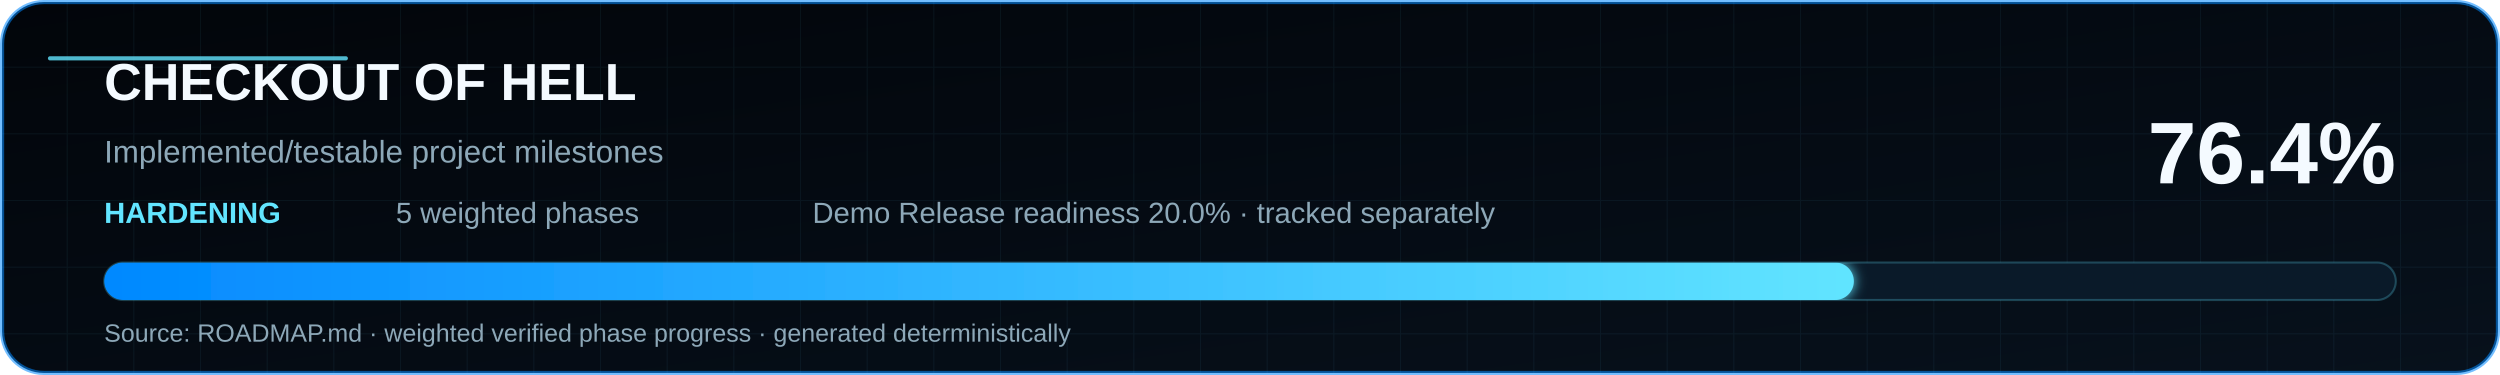
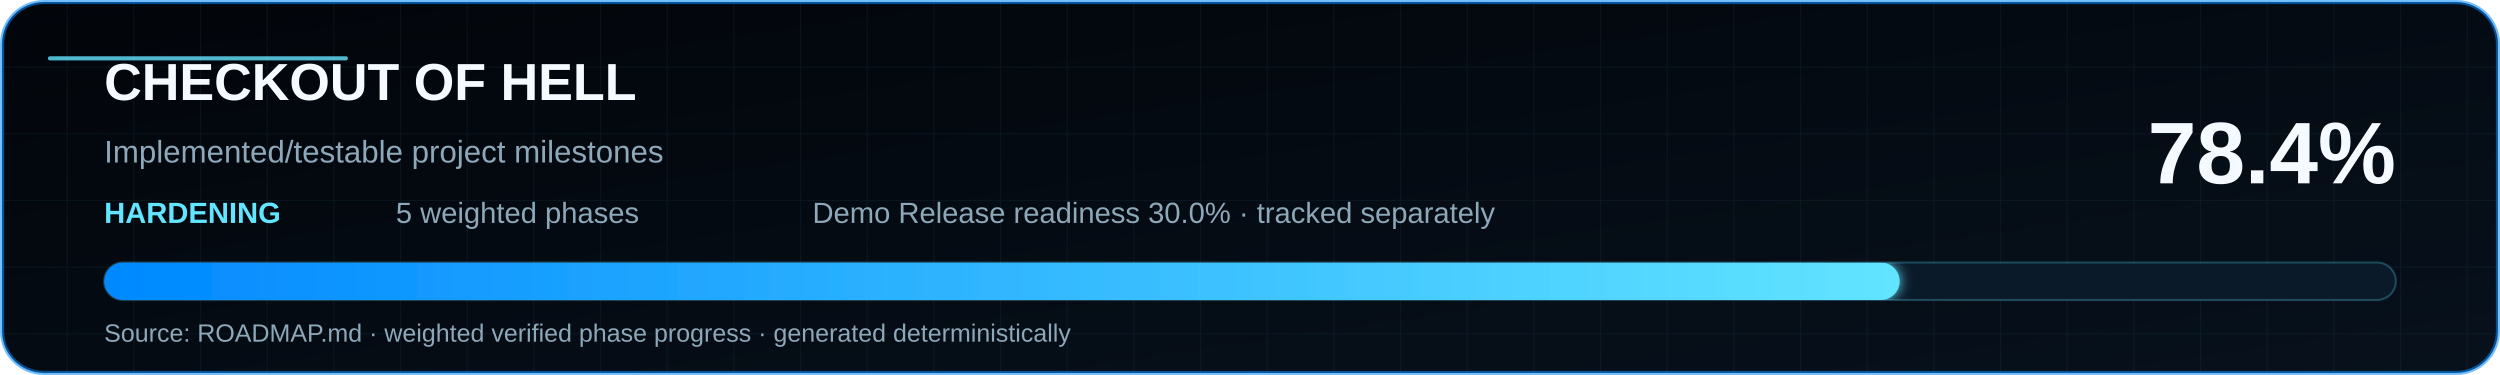
<svg xmlns="http://www.w3.org/2000/svg" width="1200" height="180" viewBox="0 0 1200 180" role="img" aria-labelledby="title desc">
  <defs>
    <linearGradient id="bg" x1="0" y1="0" x2="1" y2="1">
      <stop offset="0" stop-color="#02050A" />
      <stop offset="1" stop-color="#07111C" />
    </linearGradient>
    <linearGradient id="progressGradient" x1="0" y1="0" x2="1" y2="0">
      <stop offset="0" stop-color="#0088FF" />
      <stop offset="1" stop-color="#62E5FF" />
    </linearGradient>
    <pattern id="grid" width="32" height="32" patternUnits="userSpaceOnUse">
      <path d="M 32 0 L 0 0 0 32" fill="none" stroke="#62E5FF" stroke-opacity="0.055" stroke-width="1" />
    </pattern>
    <filter id="softGlow" x="-20%" y="-100%" width="140%" height="300%">
      <feGaussianBlur stdDeviation="3" result="blur" />
      <feMerge>
        <feMergeNode in="blur" />
        <feMergeNode in="SourceGraphic" />
      </feMerge>
    </filter>
    <clipPath id="trackClip">
      <rect x="50" y="126" width="1100" height="18" rx="9" />
    </clipPath>
  </defs>
  <rect x="1" y="1" width="1198" height="178" rx="20" fill="url(#bg)" stroke="#0088FF" stroke-opacity="0.55" stroke-width="2" />
  <rect x="1" y="1" width="1198" height="178" rx="20" fill="url(#grid)" />
  <path d="M24 28 H166" stroke="#62E5FF" stroke-width="2" stroke-linecap="round" opacity="0.8" />
  <text x="50" y="48" fill="#F4FAFF" font-family="Segoe UI,Arial,sans-serif" font-size="25" font-weight="700">CHECKOUT OF HELL</text>
  <text x="50" y="78" fill="#8DA8B8" font-family="Segoe UI,Arial,sans-serif" font-size="15">Implemented/testable project milestones</text>
  <text x="50" y="107" fill="#62E5FF" font-family="Segoe UI,Arial,sans-serif" font-size="14" font-weight="700">HARDENING</text>
  <text x="190" y="107" fill="#8DA8B8" font-family="Segoe UI,Arial,sans-serif" font-size="14">5 weighted phases</text>
-   <text x="390" y="107" fill="#8DA8B8" font-family="Segoe UI,Arial,sans-serif" font-size="14">Demo Release readiness 20.0% · tracked separately</text>
-   <text x="1150" y="88" text-anchor="end" fill="#F4FAFF" font-family="Segoe UI,Arial,sans-serif" font-size="42" font-weight="800">76.4%</text>
+   <text x="390" y="107" fill="#8DA8B8" font-family="Segoe UI,Arial,sans-serif" font-size="14">Demo Release readiness 30.0% · tracked separately</text>
+   <text x="1150" y="88" text-anchor="end" fill="#F4FAFF" font-family="Segoe UI,Arial,sans-serif" font-size="42" font-weight="800">78.4%</text>
  <rect id="progress-track" x="50" y="126" width="1100" height="18" rx="9" fill="#0A1A29" stroke="#62E5FF" stroke-opacity="0.25" />
-   <rect id="progress-fill" x="50" y="126" width="839.85" height="18" rx="9" fill="url(#progressGradient)" clip-path="url(#trackClip)" filter="url(#softGlow)" />
+   <rect id="progress-fill" x="50" y="126" width="861.85" height="18" rx="9" fill="url(#progressGradient)" clip-path="url(#trackClip)" filter="url(#softGlow)" />
  <text x="50" y="164" fill="#8DA8B8" font-family="Segoe UI,Arial,sans-serif" font-size="12">Source: ROADMAP.md · weighted verified phase progress · generated deterministically</text>
</svg>
